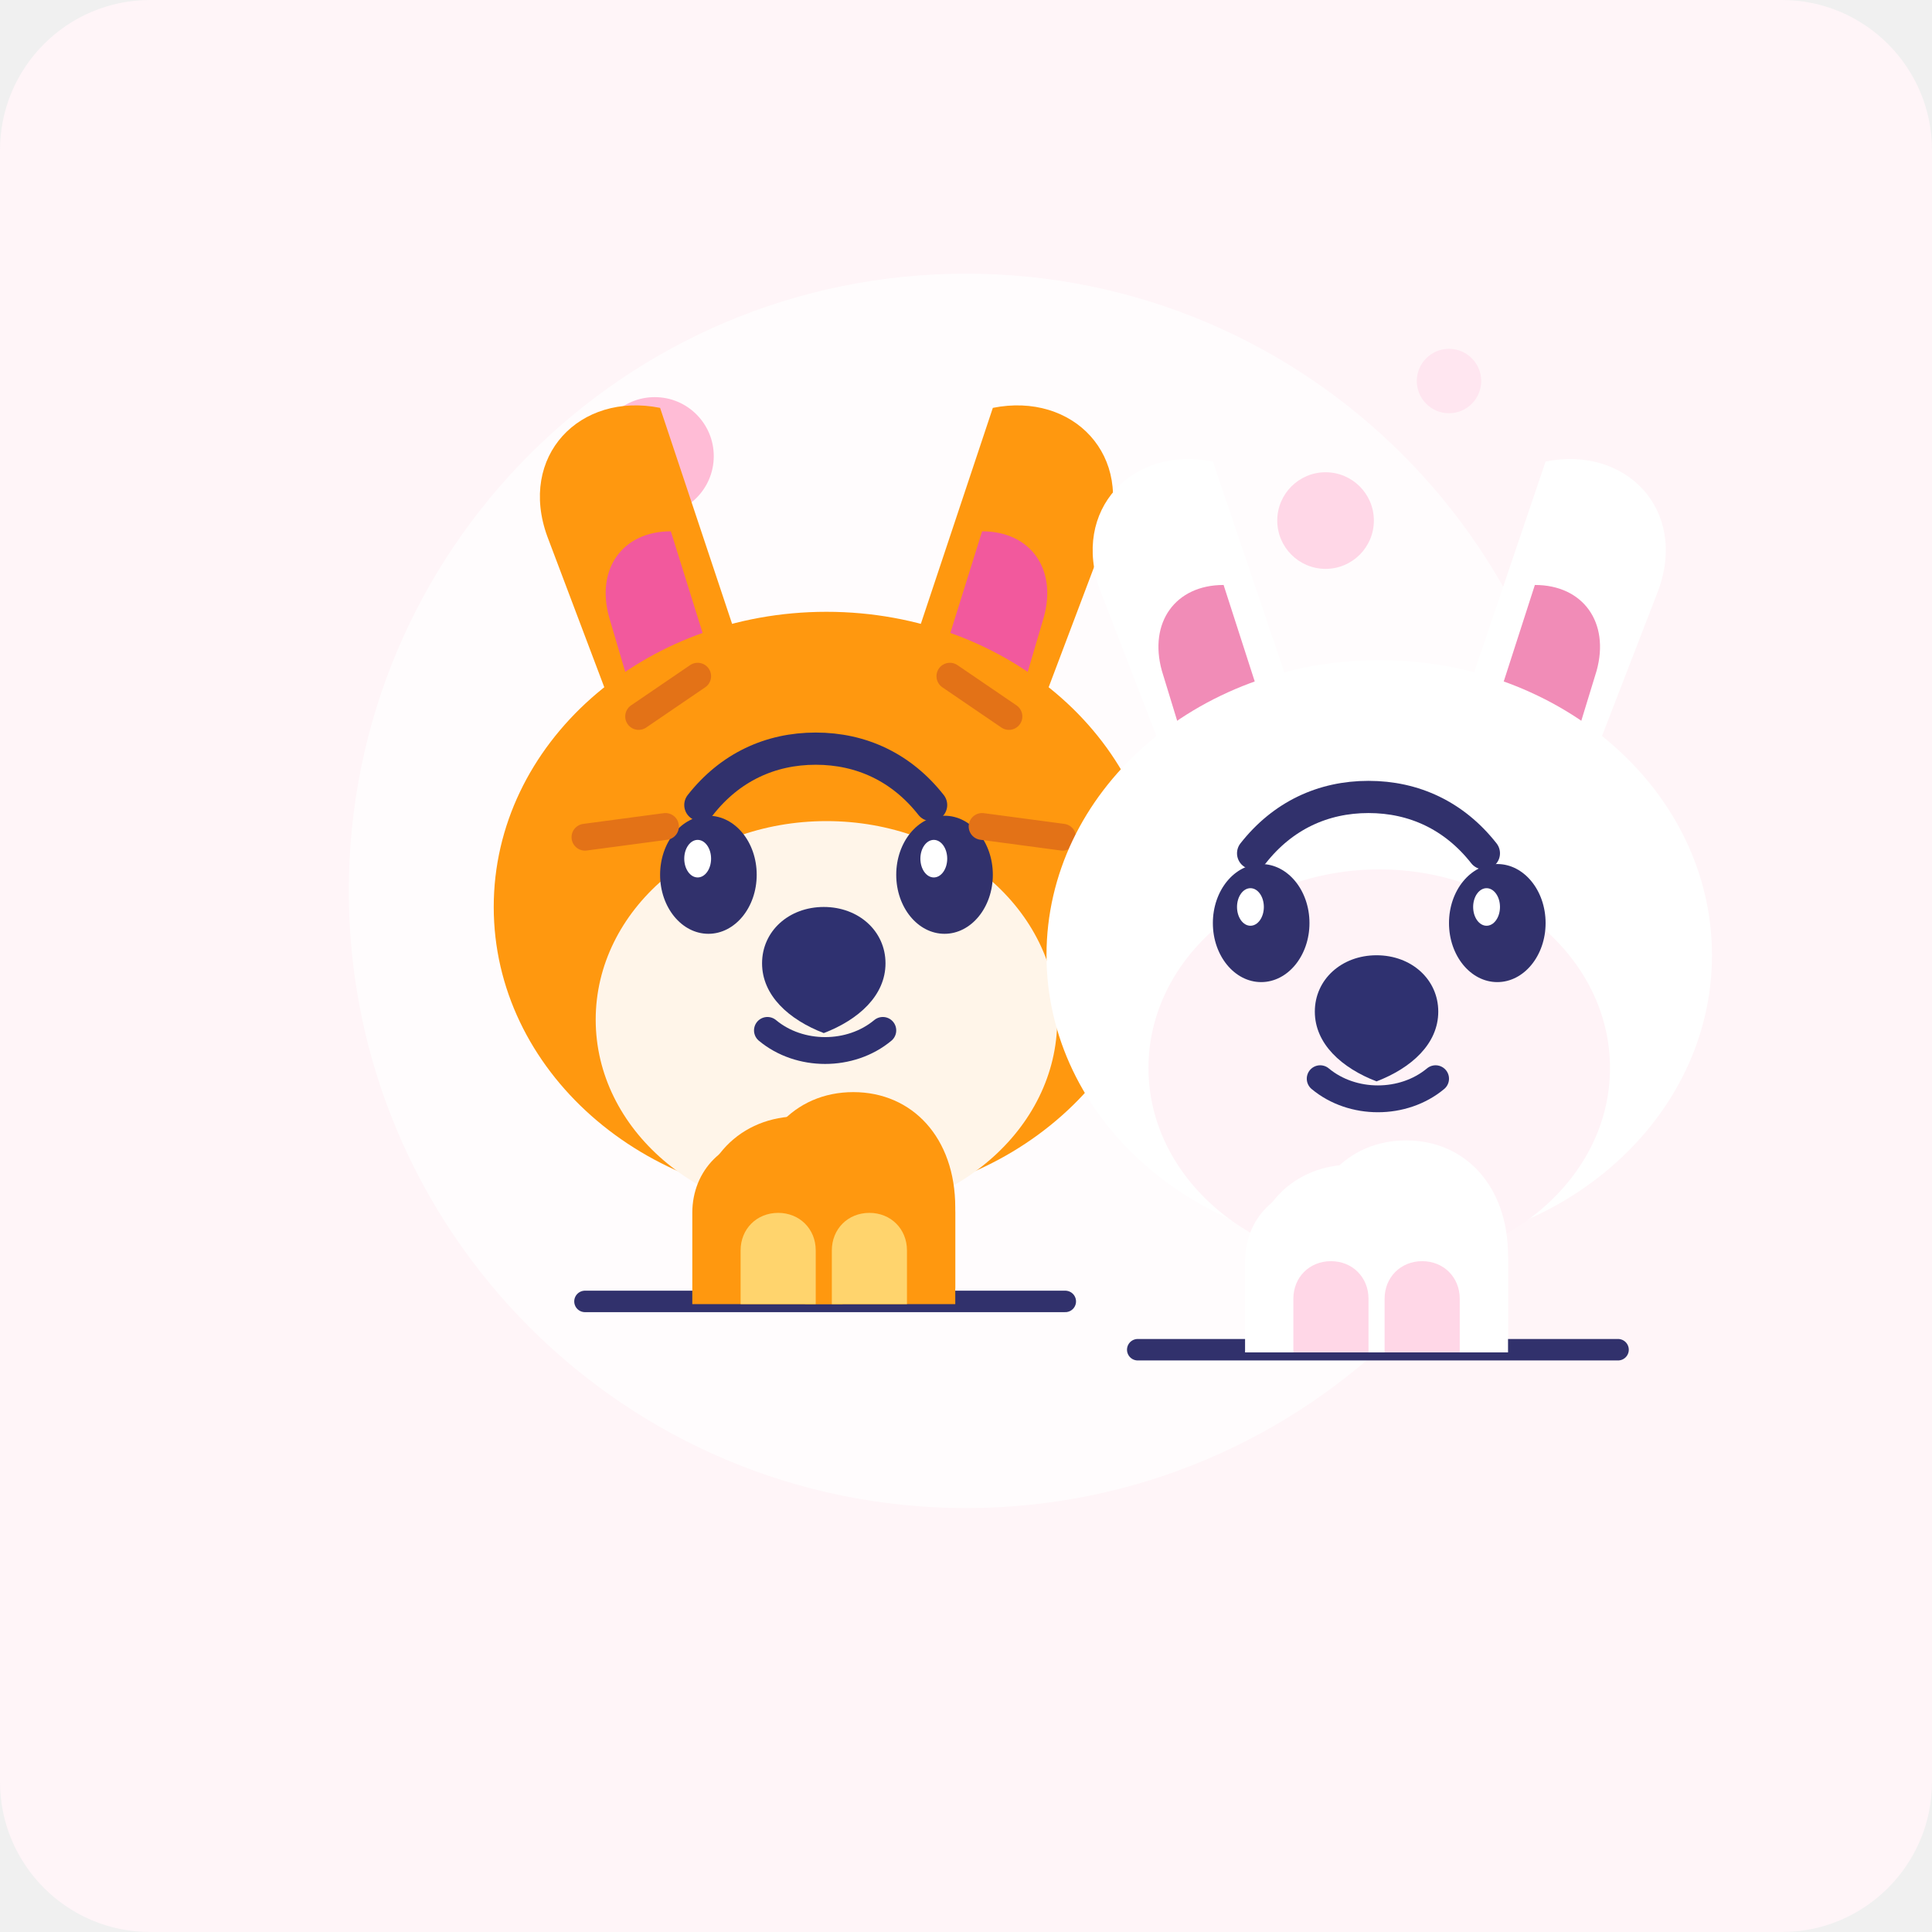
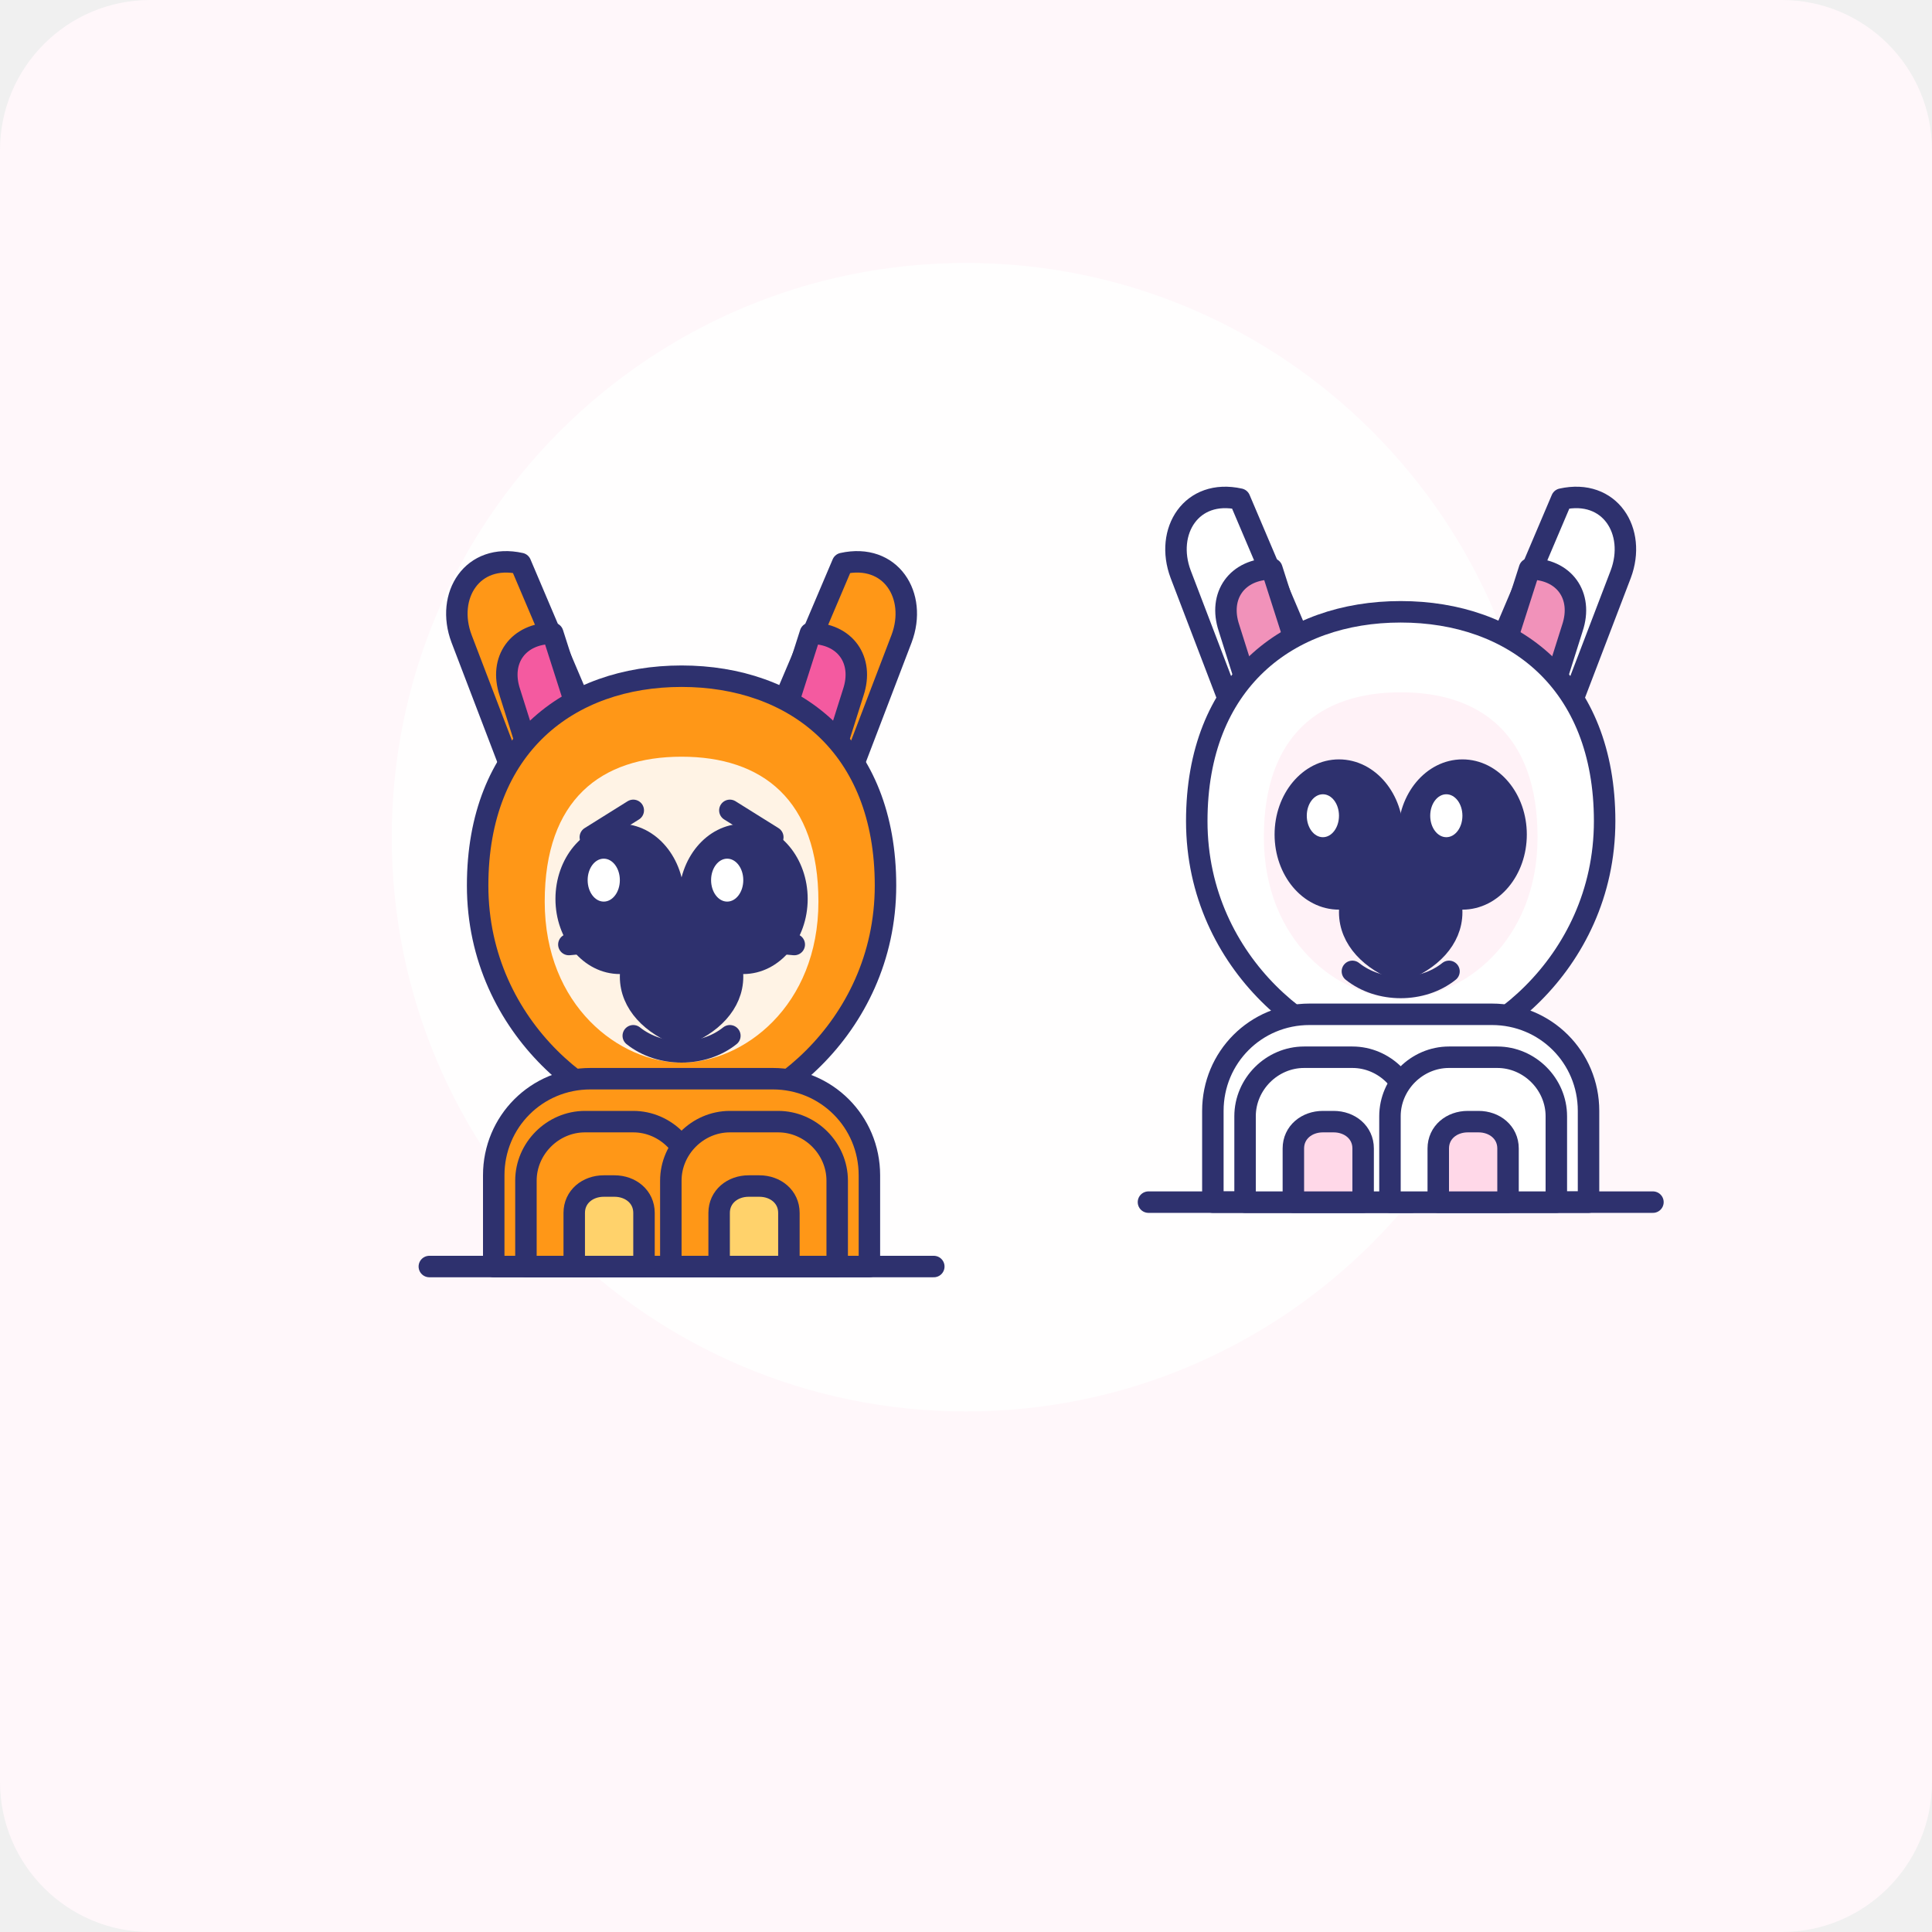
<svg xmlns="http://www.w3.org/2000/svg" width="720" height="720" viewBox="0 0 720 720" fill="none">
-   <rect width="720" height="720" rx="56" fill="#FFF5F8" />
-   <circle cx="360" cy="332" r="230" fill="#FFFFFF" fill-opacity="0.75" />
-   <circle cx="244" cy="170" r="22" fill="#FFBCD6" />
-   <circle cx="494" cy="194" r="18" fill="#FFD7E7" />
-   <circle cx="540" cy="142" r="12" fill="#FFE6F0" />
-   <g transform="translate(76 86)">
-     <g transform="translate(40 36)">
-       <path d="M122 168L88 78C77 48 100 24 130 30L170 150L122 168Z" fill="#FF980F" />
-       <path d="M262 168L296 78C307 48 284 24 254 30L214 150L262 168Z" fill="#FF980F" />
-       <path d="M126 159L111 108C106 90 116 76 134 76L154 140L126 159Z" fill="#F2599D" />
-       <path d="M258 159L273 108C278 90 268 76 250 76L230 140L258 159Z" fill="#F2599D" />
-       <ellipse cx="192" cy="216" rx="124" ry="110" fill="#FF980F" />
-       <ellipse cx="192" cy="258" rx="86" ry="74" fill="#FFF5E9" />
-       <path d="M145 178C156 164 171 157 188 157C205 157 220 164 231 178" stroke="#31316C" stroke-width="12" stroke-linecap="round" />
-       <ellipse cx="148" cy="204" rx="18" ry="22" fill="#31316C" />
-       <ellipse cx="236" cy="204" rx="18" ry="22" fill="#31316C" />
-       <ellipse cx="144" cy="198" rx="5" ry="7" fill="white" />
-       <ellipse cx="232" cy="198" rx="5" ry="7" fill="white" />
-       <path d="M191 216C204 216 214 225 214 237C214 249 204 258 191 263C178 258 168 249 168 237C168 225 178 216 191 216Z" fill="#2F3170" />
-       <path d="M170 262C182 272 201 272 213 262" stroke="#2F3170" stroke-width="10" stroke-linecap="round" />
-       <path d="M122 145L144 130" stroke="#E37217" stroke-width="10" stroke-linecap="round" />
-       <path d="M102 190L132 186" stroke="#E37217" stroke-width="10" stroke-linecap="round" />
-       <path d="M260 145L238 130" stroke="#E37217" stroke-width="10" stroke-linecap="round" />
-       <path d="M280 190L250 186" stroke="#E37217" stroke-width="10" stroke-linecap="round" />
-       <path d="M164 328C164 302 180 285 202 285C224 285 240 302 240 328V358H164V328Z" fill="#FF980F" />
-       <path d="M144 334C144 310 160 294 182 294C204 294 220 310 220 334V364H144V334Z" fill="#FF980F" />
-       <path d="M102 363H281" stroke="#31316C" stroke-width="8" stroke-linecap="round" />
-       <path d="M142 330C142 314 154 302 170 302C186 302 198 314 198 330V364H142V330Z" fill="#FF980F" />
-       <path d="M184 330C184 314 196 302 212 302C228 302 240 314 240 330V364H184V330Z" fill="#FF980F" />
-       <path d="M160 344C160 336 166 330 174 330C182 330 188 336 188 344V364H160V344Z" fill="#FFD46D" />
-       <path d="M194 344C194 336 200 330 208 330C216 330 222 336 222 344V364H194V344Z" fill="#FFD46D" />
-     </g>
-     <g transform="translate(250 54)">
-       <path d="M118 168L84 80C73 50 96 26 126 32L166 150L118 168Z" fill="#FFFFFF" />
-       <path d="M258 168L292 80C303 50 280 26 250 32L210 150L258 168Z" fill="#FFFFFF" />
-       <path d="M122 159L107 110C102 92 112 78 130 78L150 140L122 159Z" fill="#F18CB7" />
-       <path d="M254 159L269 110C274 92 264 78 246 78L226 140L254 159Z" fill="#F18CB7" />
-       <ellipse cx="188" cy="216" rx="124" ry="110" fill="#FFFFFF" />
-       <ellipse cx="188" cy="258" rx="86" ry="74" fill="#FFF3F7" />
-       <path d="M141 178C152 164 167 157 184 157C201 157 216 164 227 178" stroke="#31316C" stroke-width="12" stroke-linecap="round" />
-       <ellipse cx="144" cy="204" rx="18" ry="22" fill="#31316C" />
-       <ellipse cx="232" cy="204" rx="18" ry="22" fill="#31316C" />
-       <ellipse cx="140" cy="198" rx="5" ry="7" fill="white" />
-       <ellipse cx="228" cy="198" rx="5" ry="7" fill="white" />
-       <path d="M187 216C200 216 210 225 210 237C210 249 200 258 187 263C174 258 164 249 164 237C164 225 174 216 187 216Z" fill="#2F3170" />
-       <path d="M166 262C178 272 197 272 209 262" stroke="#2F3170" stroke-width="10" stroke-linecap="round" />
-       <path d="M160 328C160 302 176 285 198 285C220 285 236 302 236 328V358H160V328Z" fill="#FFFFFF" />
-       <path d="M140 334C140 310 156 294 178 294C200 294 216 310 216 334V364H140V334Z" fill="#FFFFFF" />
-       <path d="M98 363H277" stroke="#31316C" stroke-width="8" stroke-linecap="round" />
-       <path d="M138 330C138 314 150 302 166 302C182 302 194 314 194 330V364H138V330Z" fill="#FFFFFF" />
-       <path d="M180 330C180 314 192 302 208 302C224 302 236 314 236 330V364H180V330Z" fill="#FFFFFF" />
-       <path d="M156 344C156 336 162 330 170 330C178 330 184 336 184 344V364H156V344Z" fill="#FFD7E7" />
-       <path d="M190 344C190 336 196 330 204 330C212 330 218 336 218 344V364H190V344Z" fill="#FFD7E7" />
+   <rect width="720" height="720" rx="56" fill="#FFF7FA" />
+   <circle cx="360" cy="312" r="214" fill="#FFFFFF" fill-opacity="0.86" />
+   <g stroke="#2E316E" stroke-width="8" stroke-linecap="round" stroke-linejoin="round">
+     <g transform="translate(86 146)">
+       <g transform="translate(0 24)">
+         <path d="M112 136L86 68C80 52 90 36 108 40L142 120L112 136Z" fill="#FF9717" />
+         <path d="M224 136L250 68C256 52 246 36 228 40L194 120L224 136Z" fill="#FF9717" />
+         <path d="M116 126L104 88C100 76 107 66 120 66L136 116L116 126Z" fill="#F45AA0" />
+         <path d="M220 126L232 88C236 76 229 66 216 66L200 116L220 126Z" fill="#F45AA0" />
+         <path d="M244 160C244 214 198 248 168 248C138 248 92 214 92 160C92 108 126 82 168 82C210 82 244 108 244 160Z" fill="#FF9717" />
+         <path d="M219 166C219 205 191 226 168 226C145 226 117 205 117 166C117 128 138 112 168 112C198 112 219 128 219 166Z" fill="#FFF3E5" stroke="none" />
+         <path d="M134 142L150 132" />
+         <path d="M202 142L186 132" />
+         <path d="M126 182L148 180" />
+         <path d="M210 182L188 180" />
+         <ellipse cx="145" cy="165" rx="20" ry="24" fill="#2E316E" />
+         <ellipse cx="191" cy="165" rx="20" ry="24" fill="#2E316E" />
+         <ellipse cx="139" cy="158" rx="6" ry="8" fill="white" stroke="none" />
+         <ellipse cx="185" cy="158" rx="6" ry="8" fill="white" stroke="none" />
+         <path d="M168 176C179 176 187 184 187 194C187 204 179 212 168 216C157 212 149 204 149 194C149 184 157 176 168 176Z" fill="#2E316E" />
+         <path d="M150 216C160 224 176 224 186 216" />
+         <path d="M98 268C98 248 114 232 134 232H202C222 232 238 248 238 268V302H98V268Z" fill="#FF9717" />
+         <path d="M74 302H262" />
+         <path d="M110 270C110 258 120 248 132 248H150C162 248 172 258 172 270V302H110V270Z" fill="#FF9717" />
+         <path d="M164 270C164 258 174 248 186 248H204C216 248 226 258 226 270V302H164V270Z" fill="#FF9717" />
+         <path d="M128 282C128 276 133 272 139 272H143C149 272 154 276 154 282V302H128V282Z" fill="#FFD26B" />
+         <path d="M182 282C182 276 187 272 193 272H197C203 272 208 276 208 282V302H182V282Z" fill="#FFD26B" />
+       </g>
+       <g transform="translate(268 0)">
+         <path d="M112 136L86 68C80 52 90 36 108 40L142 120L112 136Z" fill="#FFFFFF" />
+         <path d="M224 136L250 68C256 52 246 36 228 40L194 120L224 136Z" fill="#FFFFFF" />
+         <path d="M116 126L104 88C100 76 107 66 120 66L136 116L116 126Z" fill="#F192BA" />
+         <path d="M220 126L232 88C236 76 229 66 216 66L200 116L220 126Z" fill="#F192BA" />
+         <path d="M244 160C244 214 198 248 168 248C138 248 92 214 92 160C92 108 126 82 168 82C210 82 244 108 244 160Z" fill="#FFFFFF" />
+         <path d="M219 166C219 205 191 226 168 226C145 226 117 205 117 166C117 128 138 112 168 112C198 112 219 128 219 166Z" fill="#FFF2F7" stroke="none" />
+         <ellipse cx="145" cy="165" rx="20" ry="24" fill="#2E316E" />
+         <ellipse cx="191" cy="165" rx="20" ry="24" fill="#2E316E" />
+         <ellipse cx="139" cy="158" rx="6" ry="8" fill="white" stroke="none" />
+         <ellipse cx="185" cy="158" rx="6" ry="8" fill="white" stroke="none" />
+         <path d="M168 176C179 176 187 184 187 194C187 204 179 212 168 216C157 212 149 204 149 194C149 184 157 176 168 176Z" fill="#2E316E" />
+         <path d="M150 216C160 224 176 224 186 216" />
+         <path d="M98 268C98 248 114 232 134 232H202C222 232 238 248 238 268V302H98V268Z" fill="#FFFFFF" />
+         <path d="M74 302H262" />
+         <path d="M110 270C110 258 120 248 132 248H150C162 248 172 258 172 270V302H110V270Z" fill="#FFFFFF" />
+         <path d="M164 270C164 258 174 248 186 248H204C216 248 226 258 226 270V302H164V270Z" fill="#FFFFFF" />
+         <path d="M128 282C128 276 133 272 139 272H143C149 272 154 276 154 282V302H128V282Z" fill="#FFD8E8" />
+         <path d="M182 282C182 276 187 272 193 272H197C203 272 208 276 208 282V302H182V282Z" fill="#FFD8E8" />
+       </g>
    </g>
  </g>
</svg>
